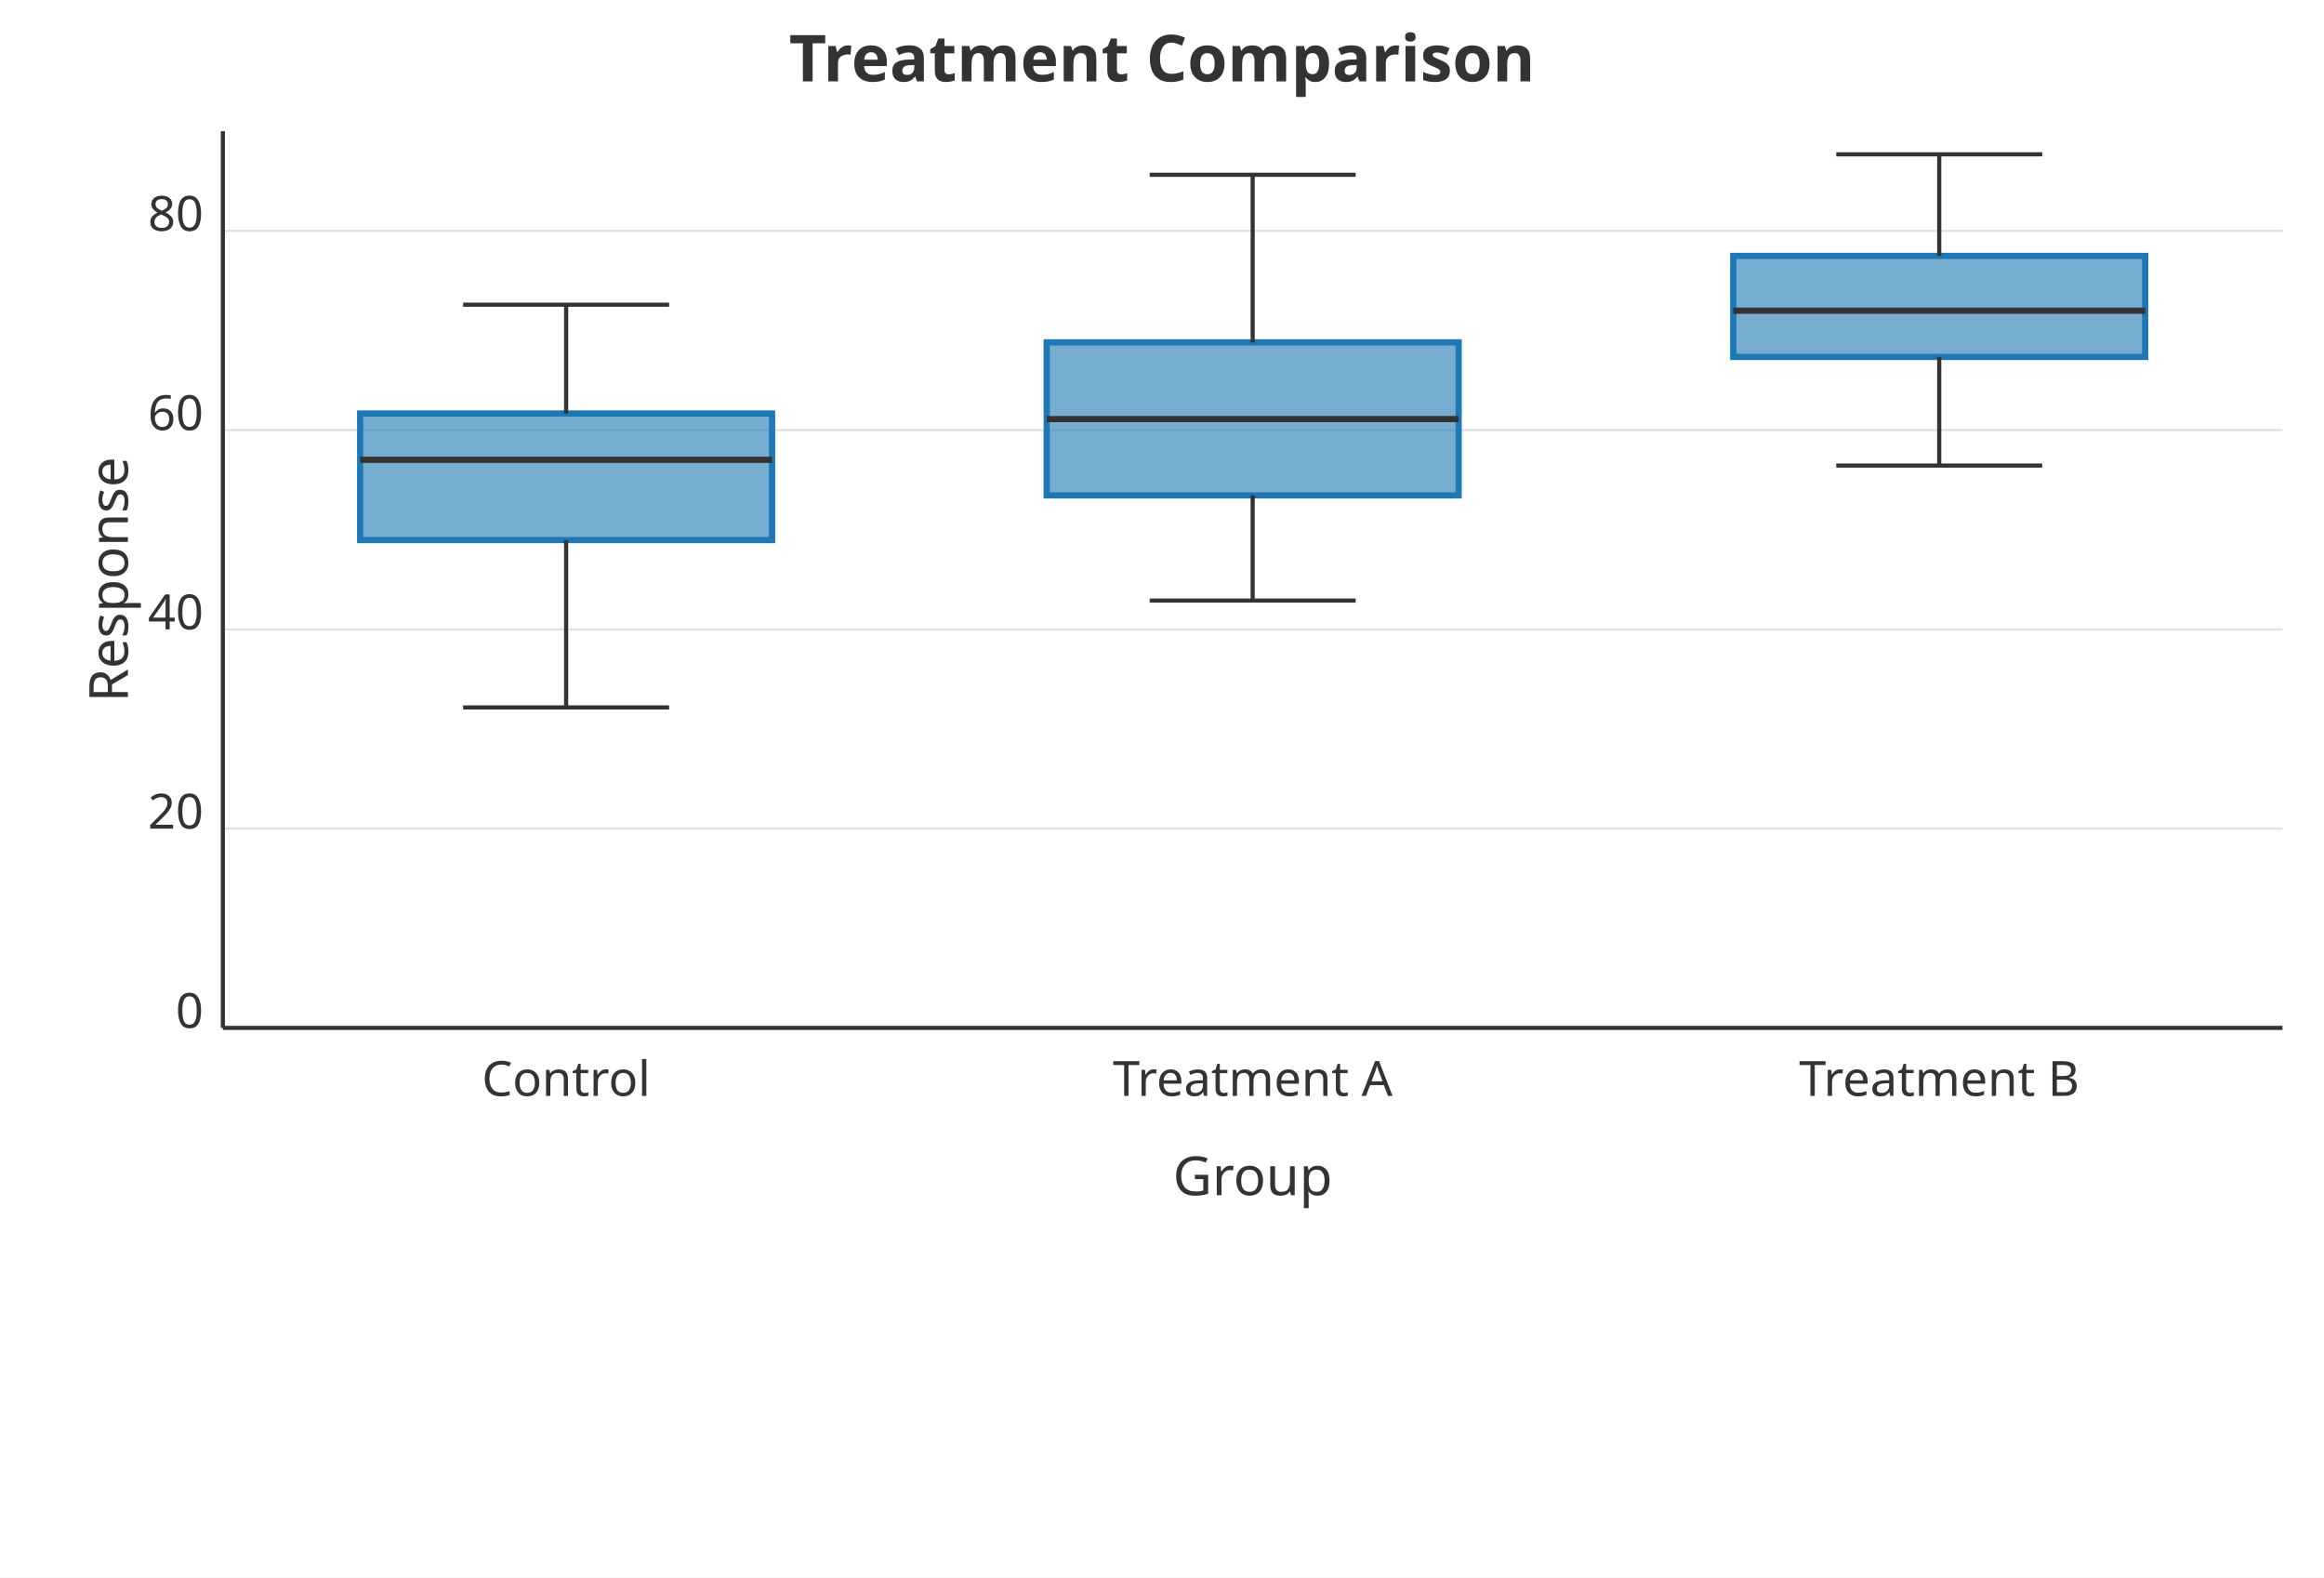
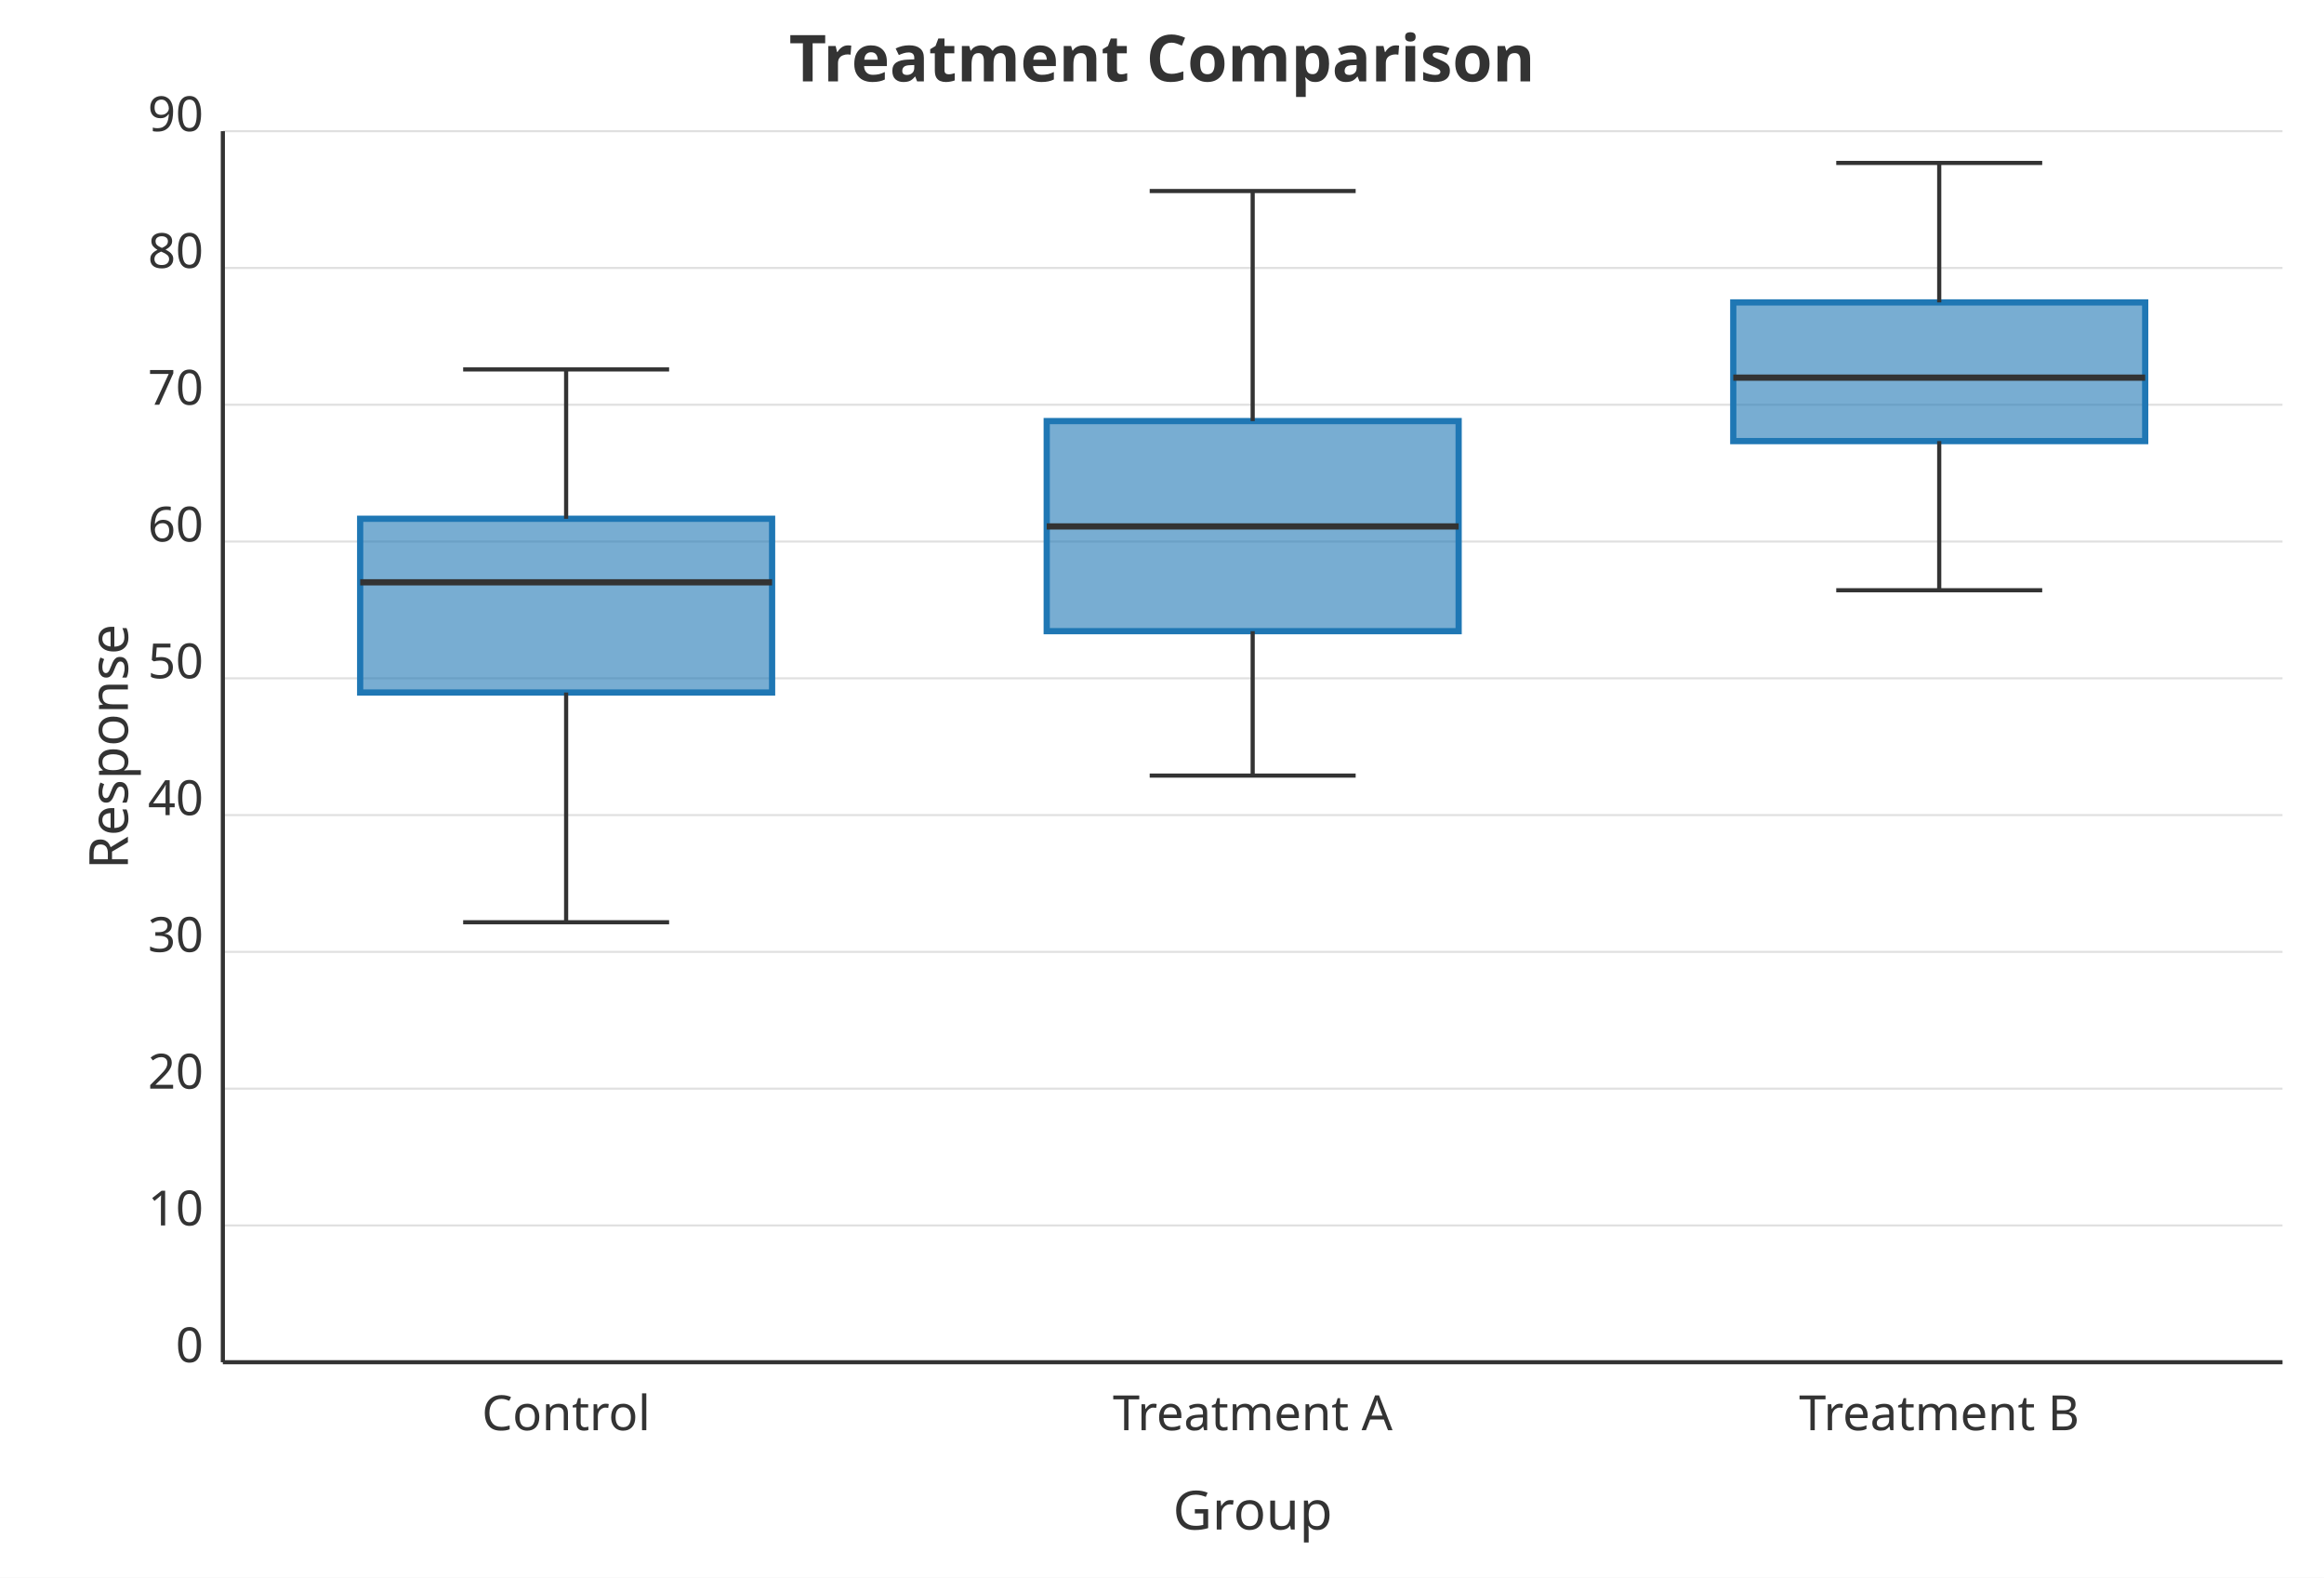
<svg xmlns="http://www.w3.org/2000/svg" width="560" height="380" viewBox="0 0 560 380" role="img">
  <rect width="560" height="380" fill="white" />
  <rect x="0" y="0" width="560" height="380" fill="rgb(255,255,255)" />
-   <line x1="53.7" y1="247.611" x2="550" y2="247.611" stroke="rgb(224,224,224)" stroke-width="0.5" />
-   <line x1="53.7" y1="199.608" x2="550" y2="199.608" stroke="rgb(224,224,224)" stroke-width="0.5" />
-   <line x1="53.7" y1="151.606" x2="550" y2="151.606" stroke="rgb(224,224,224)" stroke-width="0.5" />
-   <line x1="53.7" y1="103.604" x2="550" y2="103.604" stroke="rgb(224,224,224)" stroke-width="0.5" />
-   <line x1="53.7" y1="55.601" x2="550" y2="55.601" stroke="rgb(224,224,224)" stroke-width="0.5" />
-   <rect x="86.787" y="99.608" width="99.26" height="30.491" fill="rgba(31,119,180,0.600)" stroke="rgb(31,119,180)" stroke-width="1.5" />
-   <line x1="136.417" y1="130.099" x2="136.417" y2="170.409" stroke="rgb(51,51,51)" stroke-width="1" />
-   <line x1="111.602" y1="170.409" x2="161.232" y2="170.409" stroke="rgb(51,51,51)" stroke-width="1" />
-   <line x1="136.417" y1="99.608" x2="136.417" y2="73.405" stroke="rgb(51,51,51)" stroke-width="1" />
-   <line x1="111.602" y1="73.405" x2="161.232" y2="73.405" stroke="rgb(51,51,51)" stroke-width="1" />
-   <rect x="252.22" y="82.469" width="99.26" height="36.864" fill="rgba(31,119,180,0.600)" stroke="rgb(31,119,180)" stroke-width="1.5" />
-   <line x1="301.85" y1="119.333" x2="301.85" y2="144.674" stroke="rgb(51,51,51)" stroke-width="1" />
-   <line x1="277.035" y1="144.674" x2="326.665" y2="144.674" stroke="rgb(51,51,51)" stroke-width="1" />
-   <line x1="301.85" y1="82.469" x2="301.85" y2="42.1" stroke="rgb(51,51,51)" stroke-width="1" />
-   <line x1="277.035" y1="42.1" x2="326.665" y2="42.1" stroke="rgb(51,51,51)" stroke-width="1" />
-   <rect x="417.653" y="61.646" width="99.26" height="24.337" fill="rgba(31,119,180,0.600)" stroke="rgb(31,119,180)" stroke-width="1.5" />
-   <line x1="467.283" y1="85.983" x2="467.283" y2="112.15" stroke="rgb(51,51,51)" stroke-width="1" />
-   <line x1="442.468" y1="112.15" x2="492.098" y2="112.15" stroke="rgb(51,51,51)" stroke-width="1" />
-   <line x1="467.283" y1="61.646" x2="467.283" y2="37.173" stroke="rgb(51,51,51)" stroke-width="1" />
-   <line x1="442.468" y1="37.173" x2="492.098" y2="37.173" stroke="rgb(51,51,51)" stroke-width="1" />
-   <line x1="86.787" y1="110.761" x2="186.047" y2="110.761" stroke="rgb(51,51,51)" stroke-width="1.5" />
-   <line x1="252.22" y1="100.953" x2="351.48" y2="100.953" stroke="rgb(51,51,51)" stroke-width="1.5" />
-   <line x1="417.653" y1="74.847" x2="516.913" y2="74.847" stroke="rgb(51,51,51)" stroke-width="1.5" />
-   <line x1="53.7" y1="31.6" x2="53.7" y2="247.611" stroke="rgb(51,51,51)" stroke-width="1" />
-   <line x1="53.7" y1="247.611" x2="550" y2="247.611" stroke="rgb(51,51,51)" stroke-width="1" />
-   <text x="136.417" y="263.991" font-family="sans-serif" font-size="11.7" fill="rgb(51,51,51)" text-anchor="middle">Control</text>
-   <text x="301.85" y="263.991" font-family="sans-serif" font-size="11.7" fill="rgb(51,51,51)" text-anchor="middle">Treatment A</text>
-   <text x="467.283" y="263.991" font-family="sans-serif" font-size="11.7" fill="rgb(51,51,51)" text-anchor="middle">Treatment B</text>
-   <text x="49.02" y="247.611" font-family="sans-serif" font-size="11.7" fill="rgb(51,51,51)" text-anchor="end">0</text>
-   <text x="49.02" y="199.608" font-family="sans-serif" font-size="11.7" fill="rgb(51,51,51)" text-anchor="end">20</text>
-   <text x="49.02" y="151.606" font-family="sans-serif" font-size="11.7" fill="rgb(51,51,51)" text-anchor="end">40</text>
-   <text x="49.02" y="103.604" font-family="sans-serif" font-size="11.7" fill="rgb(51,51,51)" text-anchor="end">60</text>
-   <text x="49.02" y="55.601" font-family="sans-serif" font-size="11.7" fill="rgb(51,51,51)" text-anchor="end">80</text>
-   <text x="301.85" y="287.911" font-family="sans-serif" font-size="13" fill="rgb(51,51,51)" text-anchor="middle">Group</text>
-   <text x="30.82" y="139.605" font-family="sans-serif" font-size="13" fill="rgb(51,51,51)" text-anchor="middle" transform="rotate(-90,30.82,139.6053)">Response</text>
+   <line x1="53.7" y1="328.15" x2="550" y2="328.15" stroke="rgb(224,224,224)" stroke-width="0.5" />
+   <line x1="53.7" y1="295.2" x2="550" y2="295.2" stroke="rgb(224,224,224)" stroke-width="0.5" />
+   <line x1="53.7" y1="262.25" x2="550" y2="262.25" stroke="rgb(224,224,224)" stroke-width="0.5" />
+   <line x1="53.7" y1="229.3" x2="550" y2="229.3" stroke="rgb(224,224,224)" stroke-width="0.5" />
+   <line x1="53.7" y1="196.35" x2="550" y2="196.35" stroke="rgb(224,224,224)" stroke-width="0.5" />
+   <line x1="53.7" y1="163.4" x2="550" y2="163.4" stroke="rgb(224,224,224)" stroke-width="0.5" />
+   <line x1="53.7" y1="130.45" x2="550" y2="130.45" stroke="rgb(224,224,224)" stroke-width="0.5" />
+   <line x1="53.7" y1="97.5" x2="550" y2="97.5" stroke="rgb(224,224,224)" stroke-width="0.5" />
+   <line x1="53.7" y1="64.55" x2="550" y2="64.55" stroke="rgb(224,224,224)" stroke-width="0.5" />
+   <line x1="53.7" y1="31.6" x2="550" y2="31.6" stroke="rgb(224,224,224)" stroke-width="0.5" />
+   <rect x="86.787" y="124.965" width="99.26" height="41.86" fill="rgba(31,119,180,0.600)" stroke="rgb(31,119,180)" stroke-width="1.5" />
+   <line x1="136.417" y1="166.824" x2="136.417" y2="222.164" stroke="rgb(51,51,51)" stroke-width="1" />
+   <line x1="111.602" y1="222.164" x2="161.232" y2="222.164" stroke="rgb(51,51,51)" stroke-width="1" />
+   <line x1="136.417" y1="124.965" x2="136.417" y2="88.991" stroke="rgb(51,51,51)" stroke-width="1" />
+   <line x1="111.602" y1="88.991" x2="161.232" y2="88.991" stroke="rgb(51,51,51)" stroke-width="1" />
+   <rect x="252.22" y="101.435" width="99.26" height="50.609" fill="rgba(31,119,180,0.600)" stroke="rgb(31,119,180)" stroke-width="1.5" />
+   <line x1="301.85" y1="152.044" x2="301.85" y2="186.833" stroke="rgb(51,51,51)" stroke-width="1" />
+   <line x1="277.035" y1="186.833" x2="326.665" y2="186.833" stroke="rgb(51,51,51)" stroke-width="1" />
+   <line x1="301.85" y1="101.435" x2="301.85" y2="46.015" stroke="rgb(51,51,51)" stroke-width="1" />
+   <line x1="277.035" y1="46.015" x2="326.665" y2="46.015" stroke="rgb(51,51,51)" stroke-width="1" />
+   <rect x="417.653" y="72.848" width="99.26" height="33.411" fill="rgba(31,119,180,0.600)" stroke="rgb(31,119,180)" stroke-width="1.5" />
+   <line x1="467.283" y1="106.259" x2="467.283" y2="142.184" stroke="rgb(51,51,51)" stroke-width="1" />
+   <line x1="442.468" y1="142.184" x2="492.098" y2="142.184" stroke="rgb(51,51,51)" stroke-width="1" />
+   <line x1="467.283" y1="72.848" x2="467.283" y2="39.25" stroke="rgb(51,51,51)" stroke-width="1" />
+   <line x1="442.468" y1="39.25" x2="492.098" y2="39.25" stroke="rgb(51,51,51)" stroke-width="1" />
+   <line x1="86.787" y1="140.275" x2="186.047" y2="140.275" stroke="rgb(51,51,51)" stroke-width="1.5" />
+   <line x1="252.22" y1="126.811" x2="351.48" y2="126.811" stroke="rgb(51,51,51)" stroke-width="1.5" />
+   <line x1="417.653" y1="90.972" x2="516.913" y2="90.972" stroke="rgb(51,51,51)" stroke-width="1.5" />
+   <line x1="53.7" y1="31.6" x2="53.7" y2="328.15" stroke="rgb(51,51,51)" stroke-width="1" />
+   <line x1="53.7" y1="328.15" x2="550" y2="328.15" stroke="rgb(51,51,51)" stroke-width="1" />
+   <text x="136.417" y="344.53" font-family="sans-serif" font-size="11.7" fill="rgb(51,51,51)" text-anchor="middle">Control</text>
+   <text x="301.85" y="344.53" font-family="sans-serif" font-size="11.7" fill="rgb(51,51,51)" text-anchor="middle">Treatment A</text>
+   <text x="467.283" y="344.53" font-family="sans-serif" font-size="11.7" fill="rgb(51,51,51)" text-anchor="middle">Treatment B</text>
+   <text x="49.02" y="328.15" font-family="sans-serif" font-size="11.7" fill="rgb(51,51,51)" text-anchor="end">0</text>
+   <text x="49.02" y="295.2" font-family="sans-serif" font-size="11.7" fill="rgb(51,51,51)" text-anchor="end">10</text>
+   <text x="49.02" y="262.25" font-family="sans-serif" font-size="11.7" fill="rgb(51,51,51)" text-anchor="end">20</text>
+   <text x="49.02" y="229.3" font-family="sans-serif" font-size="11.7" fill="rgb(51,51,51)" text-anchor="end">30</text>
+   <text x="49.02" y="196.35" font-family="sans-serif" font-size="11.7" fill="rgb(51,51,51)" text-anchor="end">40</text>
+   <text x="49.02" y="163.4" font-family="sans-serif" font-size="11.7" fill="rgb(51,51,51)" text-anchor="end">50</text>
+   <text x="49.02" y="130.45" font-family="sans-serif" font-size="11.7" fill="rgb(51,51,51)" text-anchor="end">60</text>
+   <text x="49.02" y="97.5" font-family="sans-serif" font-size="11.7" fill="rgb(51,51,51)" text-anchor="end">70</text>
+   <text x="49.02" y="64.55" font-family="sans-serif" font-size="11.7" fill="rgb(51,51,51)" text-anchor="end">80</text>
+   <text x="49.02" y="31.6" font-family="sans-serif" font-size="11.7" fill="rgb(51,51,51)" text-anchor="end">90</text>
+   <text x="301.85" y="368.45" font-family="sans-serif" font-size="13" fill="rgb(51,51,51)" text-anchor="middle">Group</text>
+   <text x="30.82" y="179.875" font-family="sans-serif" font-size="13" fill="rgb(51,51,51)" text-anchor="middle" transform="rotate(-90,30.82,179.875)">Response</text>
  <text x="280" y="19.6" font-family="sans-serif" font-size="15.6" fill="rgb(51,51,51)" font-weight="bold" text-anchor="middle">Treatment Comparison</text>
</svg>
